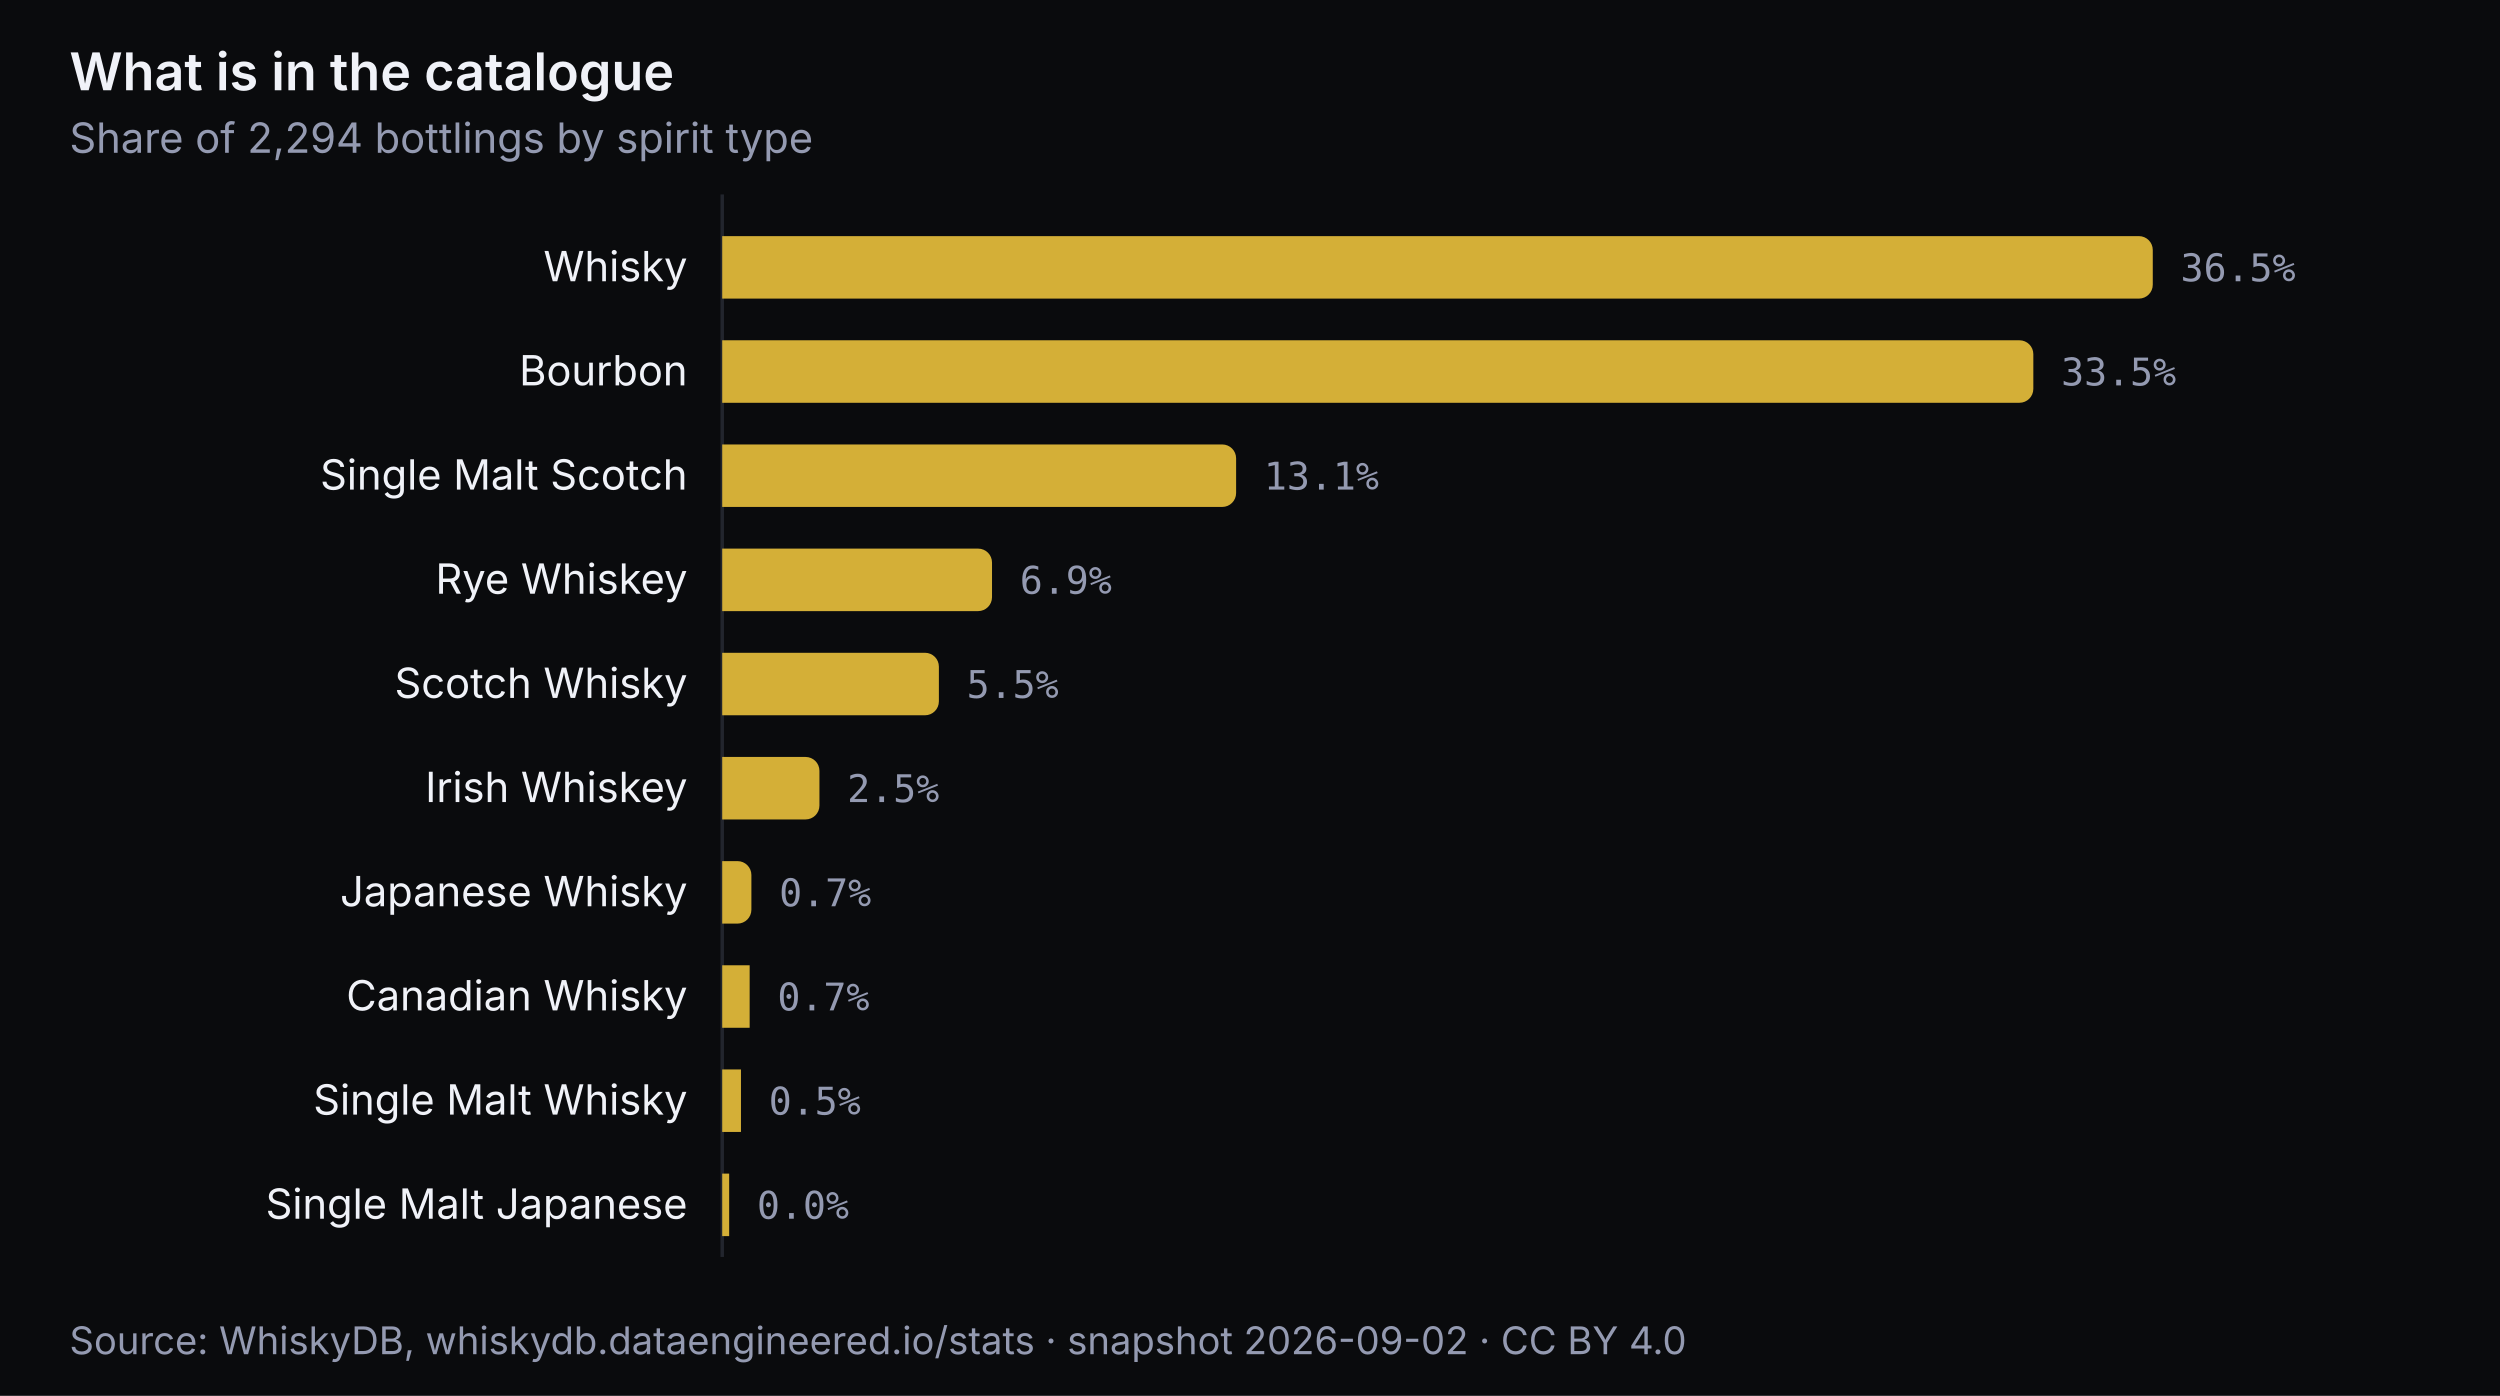
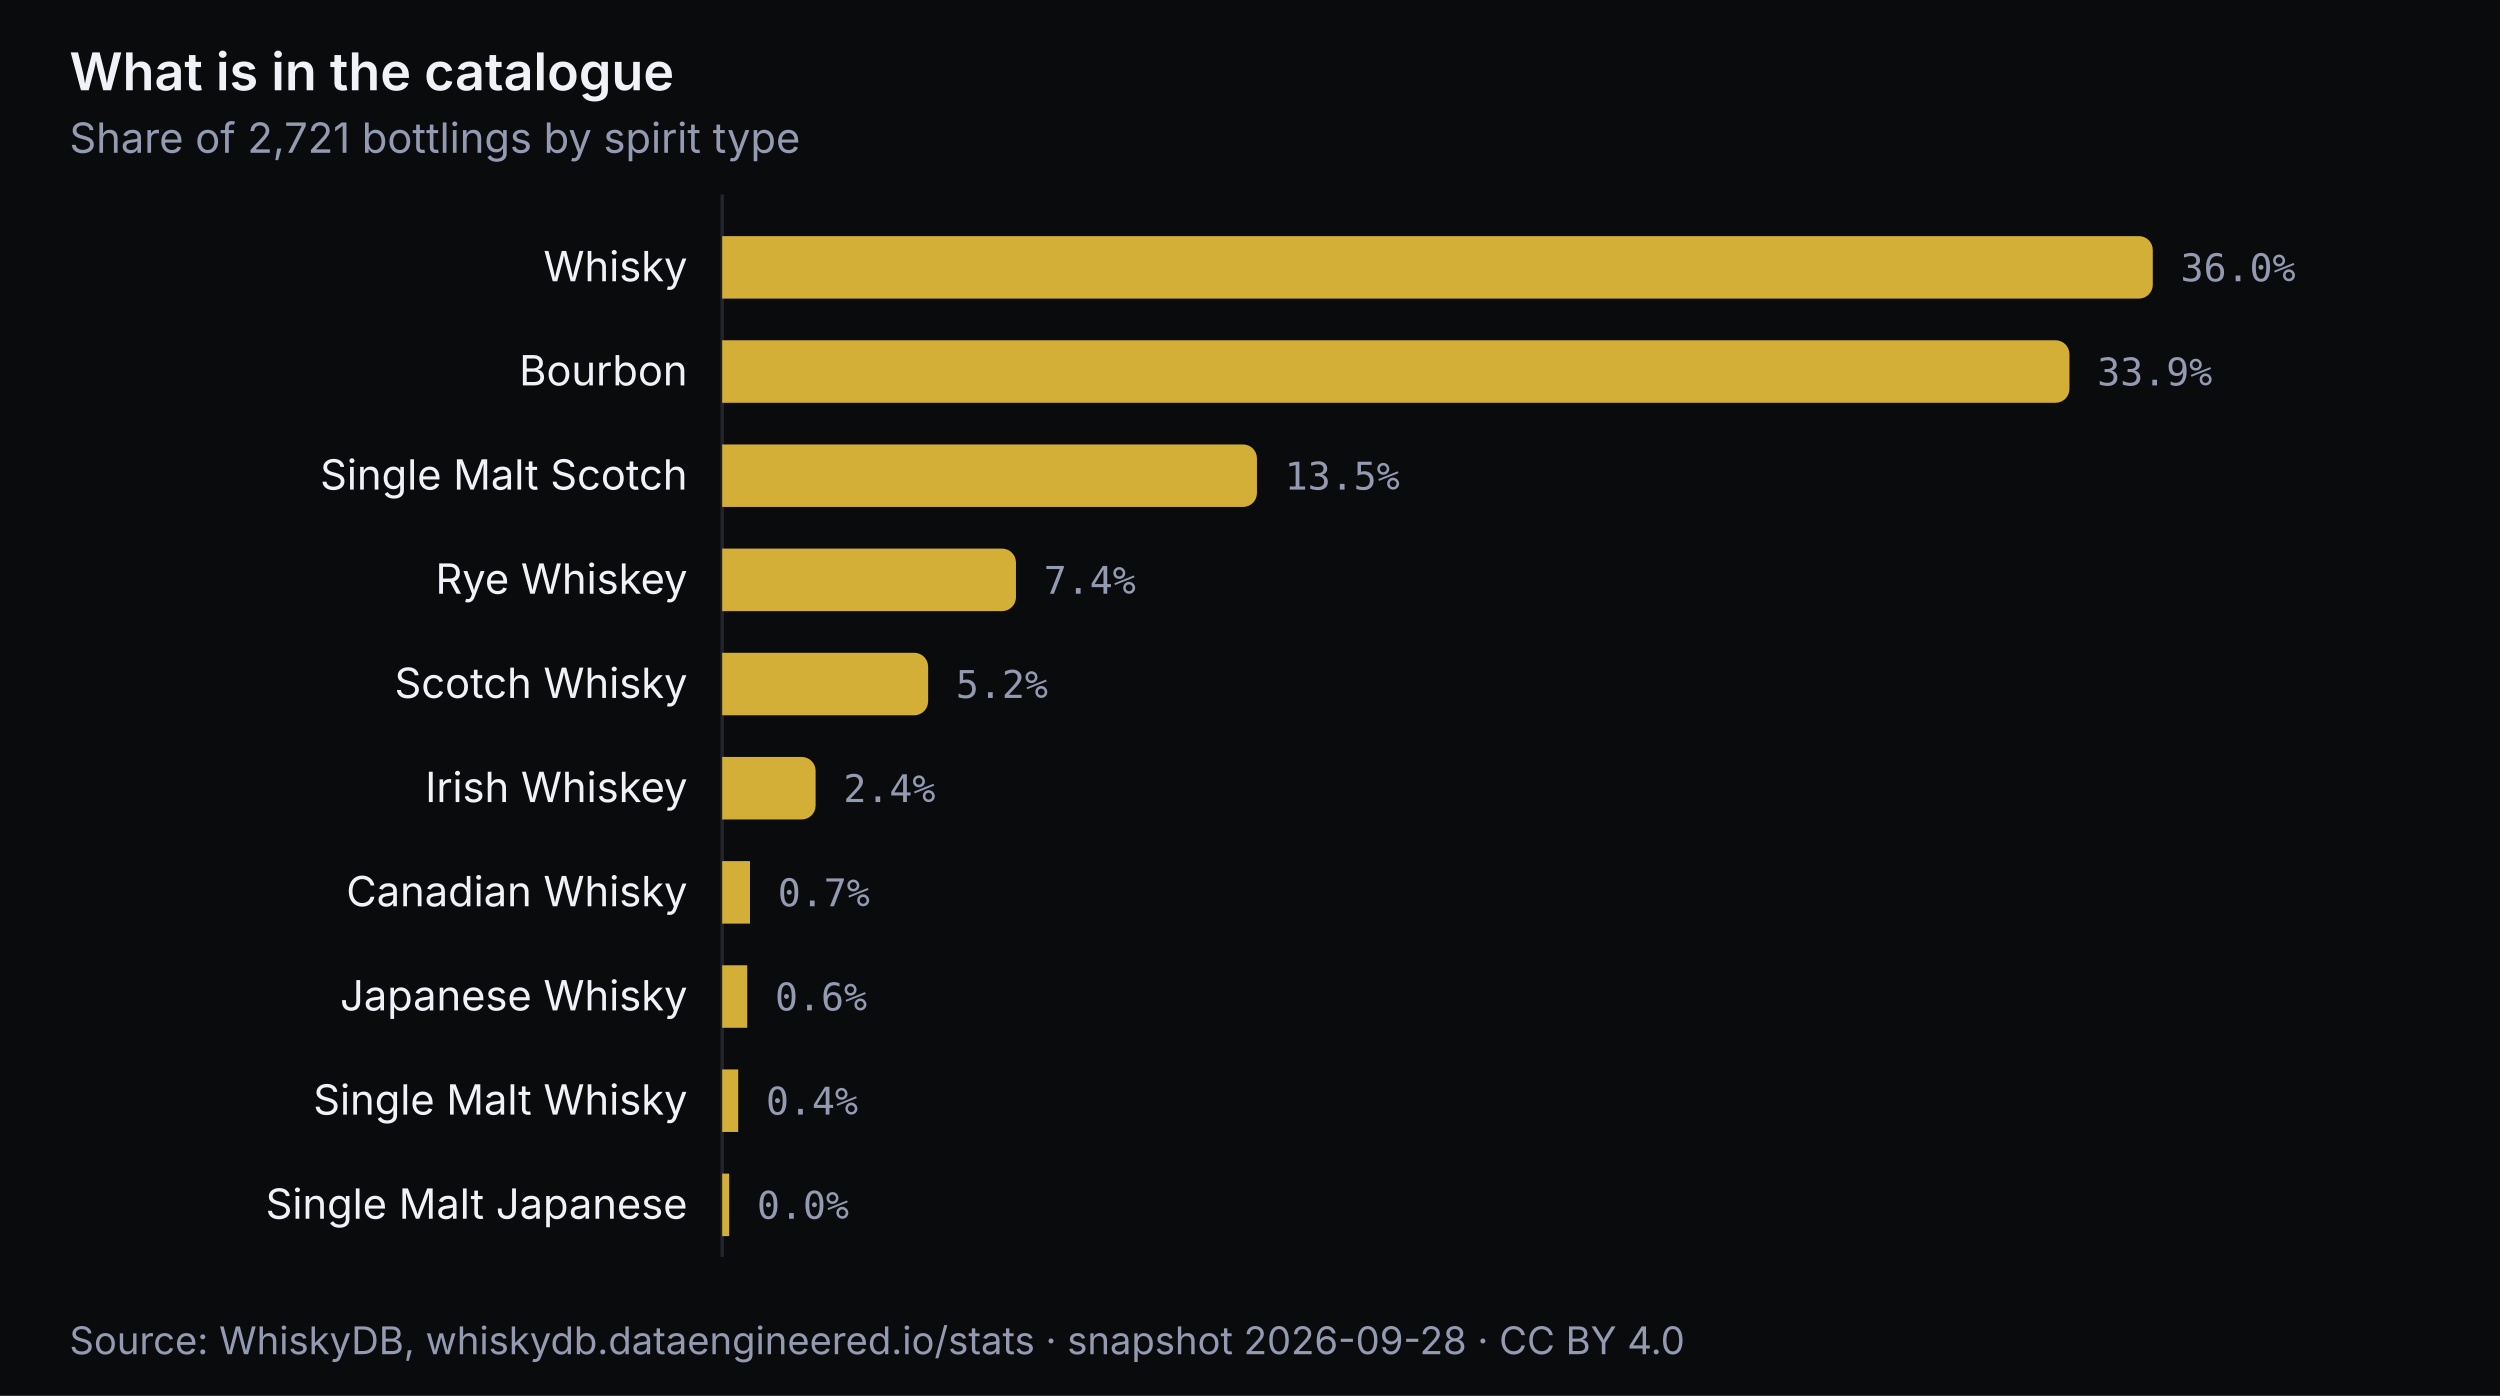
<svg xmlns="http://www.w3.org/2000/svg" viewBox="0 0 720 402" width="720" height="402" role="img" aria-labelledby="t-spirit-types d-spirit-types" font-family="'Inter', 'Outfit', system-ui, -apple-system, 'Segoe UI', sans-serif" font-size="12">
  <rect width="720" height="402" fill="#0a0b0d" />
  <text x="20" y="26" font-size="15" font-weight="600" fill="#f0f2f8">What is in the catalogue</text>
-   <text x="20" y="44" font-size="12" fill="#949ab1">Share of 2,294 bottlings by spirit type</text>
+   <text x="20" y="44" font-size="12" fill="#949ab1">Share of 2,721 bottlings by spirit type</text>
  <line x1="208" y1="56" x2="208" y2="362" stroke="#22252d" stroke-width="1" />
  <g>
    <rect x="0" y="62" width="720" height="30" fill="transparent" />
    <path d="M208 68.0 h408.0 a4 4 0 0 1 4 4 v10 a4 4 0 0 1 -4 4 h-408.0 z" fill="#d4af37" />
    <text x="198" y="81.0" text-anchor="end" fill="#f0f2f8">Whisky</text>
-     <text x="628.0" y="81.0" fill="#949ab1" font-family="'Fira Code', ui-monospace, Menlo, Consolas, monospace" font-size="11">36.5%</text>
+     <text x="628.0" y="81.0" fill="#949ab1" font-family="'Fira Code', ui-monospace, Menlo, Consolas, monospace" font-size="11">36.0%</text>
  </g>
  <g>
    <rect x="0" y="92" width="720" height="30" fill="transparent" />
-     <path d="M208 98.0 h373.6 a4 4 0 0 1 4 4 v10 a4 4 0 0 1 -4 4 h-373.6 z" fill="#d4af37" />
+     <path d="M208 98.0 h384.0 a4 4 0 0 1 4 4 v10 a4 4 0 0 1 -4 4 h-384.0 z" fill="#d4af37" />
    <text x="198" y="111.0" text-anchor="end" fill="#f0f2f8">Bourbon</text>
-     <text x="593.6" y="111.0" fill="#949ab1" font-family="'Fira Code', ui-monospace, Menlo, Consolas, monospace" font-size="11">33.5%</text>
+     <text x="604.0" y="111.0" fill="#949ab1" font-family="'Fira Code', ui-monospace, Menlo, Consolas, monospace" font-size="11">33.9%</text>
  </g>
  <g>
    <rect x="0" y="122" width="720" height="30" fill="transparent" />
-     <path d="M208 128.0 h144.0 a4 4 0 0 1 4 4 v10 a4 4 0 0 1 -4 4 h-144.0 z" fill="#d4af37" />
+     <path d="M208 128.0 h150.0 a4 4 0 0 1 4 4 v10 a4 4 0 0 1 -4 4 h-150.0 z" fill="#d4af37" />
    <text x="198" y="141.0" text-anchor="end" fill="#f0f2f8">Single Malt Scotch</text>
-     <text x="364.0" y="141.0" fill="#949ab1" font-family="'Fira Code', ui-monospace, Menlo, Consolas, monospace" font-size="11">13.1%</text>
+     <text x="370.0" y="141.0" fill="#949ab1" font-family="'Fira Code', ui-monospace, Menlo, Consolas, monospace" font-size="11">13.5%</text>
  </g>
  <g>
    <rect x="0" y="152" width="720" height="30" fill="transparent" />
-     <path d="M208 158.0 h73.7 a4 4 0 0 1 4 4 v10 a4 4 0 0 1 -4 4 h-73.7 z" fill="#d4af37" />
+     <path d="M208 158.0 h80.6 a4 4 0 0 1 4 4 v10 a4 4 0 0 1 -4 4 h-80.6 z" fill="#d4af37" />
    <text x="198" y="171.0" text-anchor="end" fill="#f0f2f8">Rye Whiskey</text>
-     <text x="293.7" y="171.0" fill="#949ab1" font-family="'Fira Code', ui-monospace, Menlo, Consolas, monospace" font-size="11">6.9%</text>
+     <text x="300.6" y="171.0" fill="#949ab1" font-family="'Fira Code', ui-monospace, Menlo, Consolas, monospace" font-size="11">7.4%</text>
  </g>
  <g>
    <rect x="0" y="182" width="720" height="30" fill="transparent" />
-     <path d="M208 188.0 h58.4 a4 4 0 0 1 4 4 v10 a4 4 0 0 1 -4 4 h-58.4 z" fill="#d4af37" />
+     <path d="M208 188.0 h55.3 a4 4 0 0 1 4 4 v10 a4 4 0 0 1 -4 4 h-55.3 z" fill="#d4af37" />
    <text x="198" y="201.0" text-anchor="end" fill="#f0f2f8">Scotch Whisky</text>
-     <text x="278.4" y="201.0" fill="#949ab1" font-family="'Fira Code', ui-monospace, Menlo, Consolas, monospace" font-size="11">5.5%</text>
+     <text x="275.3" y="201.0" fill="#949ab1" font-family="'Fira Code', ui-monospace, Menlo, Consolas, monospace" font-size="11">5.2%</text>
  </g>
  <g>
    <rect x="0" y="212" width="720" height="30" fill="transparent" />
-     <path d="M208 218.0 h24.0 a4 4 0 0 1 4 4 v10 a4 4 0 0 1 -4 4 h-24.0 z" fill="#d4af37" />
+     <path d="M208 218.0 h22.9 a4 4 0 0 1 4 4 v10 a4 4 0 0 1 -4 4 h-22.9 z" fill="#d4af37" />
    <text x="198" y="231.0" text-anchor="end" fill="#f0f2f8">Irish Whiskey</text>
-     <text x="244.0" y="231.0" fill="#949ab1" font-family="'Fira Code', ui-monospace, Menlo, Consolas, monospace" font-size="11">2.5%</text>
+     <text x="242.9" y="231.0" fill="#949ab1" font-family="'Fira Code', ui-monospace, Menlo, Consolas, monospace" font-size="11">2.4%</text>
  </g>
  <g>
    <rect x="0" y="242" width="720" height="30" fill="transparent" />
-     <path d="M208 248.0 h4.4 a4 4 0 0 1 4 4 v10 a4 4 0 0 1 -4 4 h-4.4 z" fill="#d4af37" />
-     <text x="198" y="261.0" text-anchor="end" fill="#f0f2f8">Japanese Whisky</text>
-     <text x="224.4" y="261.0" fill="#949ab1" font-family="'Fira Code', ui-monospace, Menlo, Consolas, monospace" font-size="11">0.7%</text>
+     <rect x="208" y="248.0" width="8.0" height="18" fill="#d4af37" />
+     <text x="198" y="261.0" text-anchor="end" fill="#f0f2f8">Canadian Whisky</text>
+     <text x="224.0" y="261.0" fill="#949ab1" font-family="'Fira Code', ui-monospace, Menlo, Consolas, monospace" font-size="11">0.7%</text>
  </g>
  <g>
    <rect x="0" y="272" width="720" height="30" fill="transparent" />
-     <rect x="208" y="278.0" width="7.9" height="18" fill="#d4af37" />
-     <text x="198" y="291.0" text-anchor="end" fill="#f0f2f8">Canadian Whisky</text>
-     <text x="223.9" y="291.0" fill="#949ab1" font-family="'Fira Code', ui-monospace, Menlo, Consolas, monospace" font-size="11">0.7%</text>
+     <rect x="208" y="278.0" width="7.2" height="18" fill="#d4af37" />
+     <text x="198" y="291.0" text-anchor="end" fill="#f0f2f8">Japanese Whisky</text>
+     <text x="223.2" y="291.0" fill="#949ab1" font-family="'Fira Code', ui-monospace, Menlo, Consolas, monospace" font-size="11">0.6%</text>
  </g>
  <g>
    <rect x="0" y="302" width="720" height="30" fill="transparent" />
-     <rect x="208" y="308.0" width="5.4" height="18" fill="#d4af37" />
+     <rect x="208" y="308.0" width="4.6" height="18" fill="#d4af37" />
    <text x="198" y="321.0" text-anchor="end" fill="#f0f2f8">Single Malt Whisky</text>
-     <text x="221.4" y="321.0" fill="#949ab1" font-family="'Fira Code', ui-monospace, Menlo, Consolas, monospace" font-size="11">0.5%</text>
+     <text x="220.6" y="321.0" fill="#949ab1" font-family="'Fira Code', ui-monospace, Menlo, Consolas, monospace" font-size="11">0.4%</text>
  </g>
  <g>
    <rect x="0" y="332" width="720" height="30" fill="transparent" />
    <rect x="208" y="338.0" width="2.0" height="18" fill="#d4af37" />
    <text x="198" y="351.0" text-anchor="end" fill="#f0f2f8">Single Malt Japanese</text>
    <text x="218.0" y="351.0" fill="#949ab1" font-family="'Fira Code', ui-monospace, Menlo, Consolas, monospace" font-size="11">0.0%</text>
  </g>
-   <text x="20" y="390" font-size="11" fill="#949ab1">Source: WhiskyDB, whiskydb.dataengineered.io/stats · snapshot 2026-09-02 · CC BY 4.0</text>
+   <text x="20" y="390" font-size="11" fill="#949ab1">Source: WhiskyDB, whiskydb.dataengineered.io/stats · snapshot 2026-09-28 · CC BY 4.0</text>
</svg>
